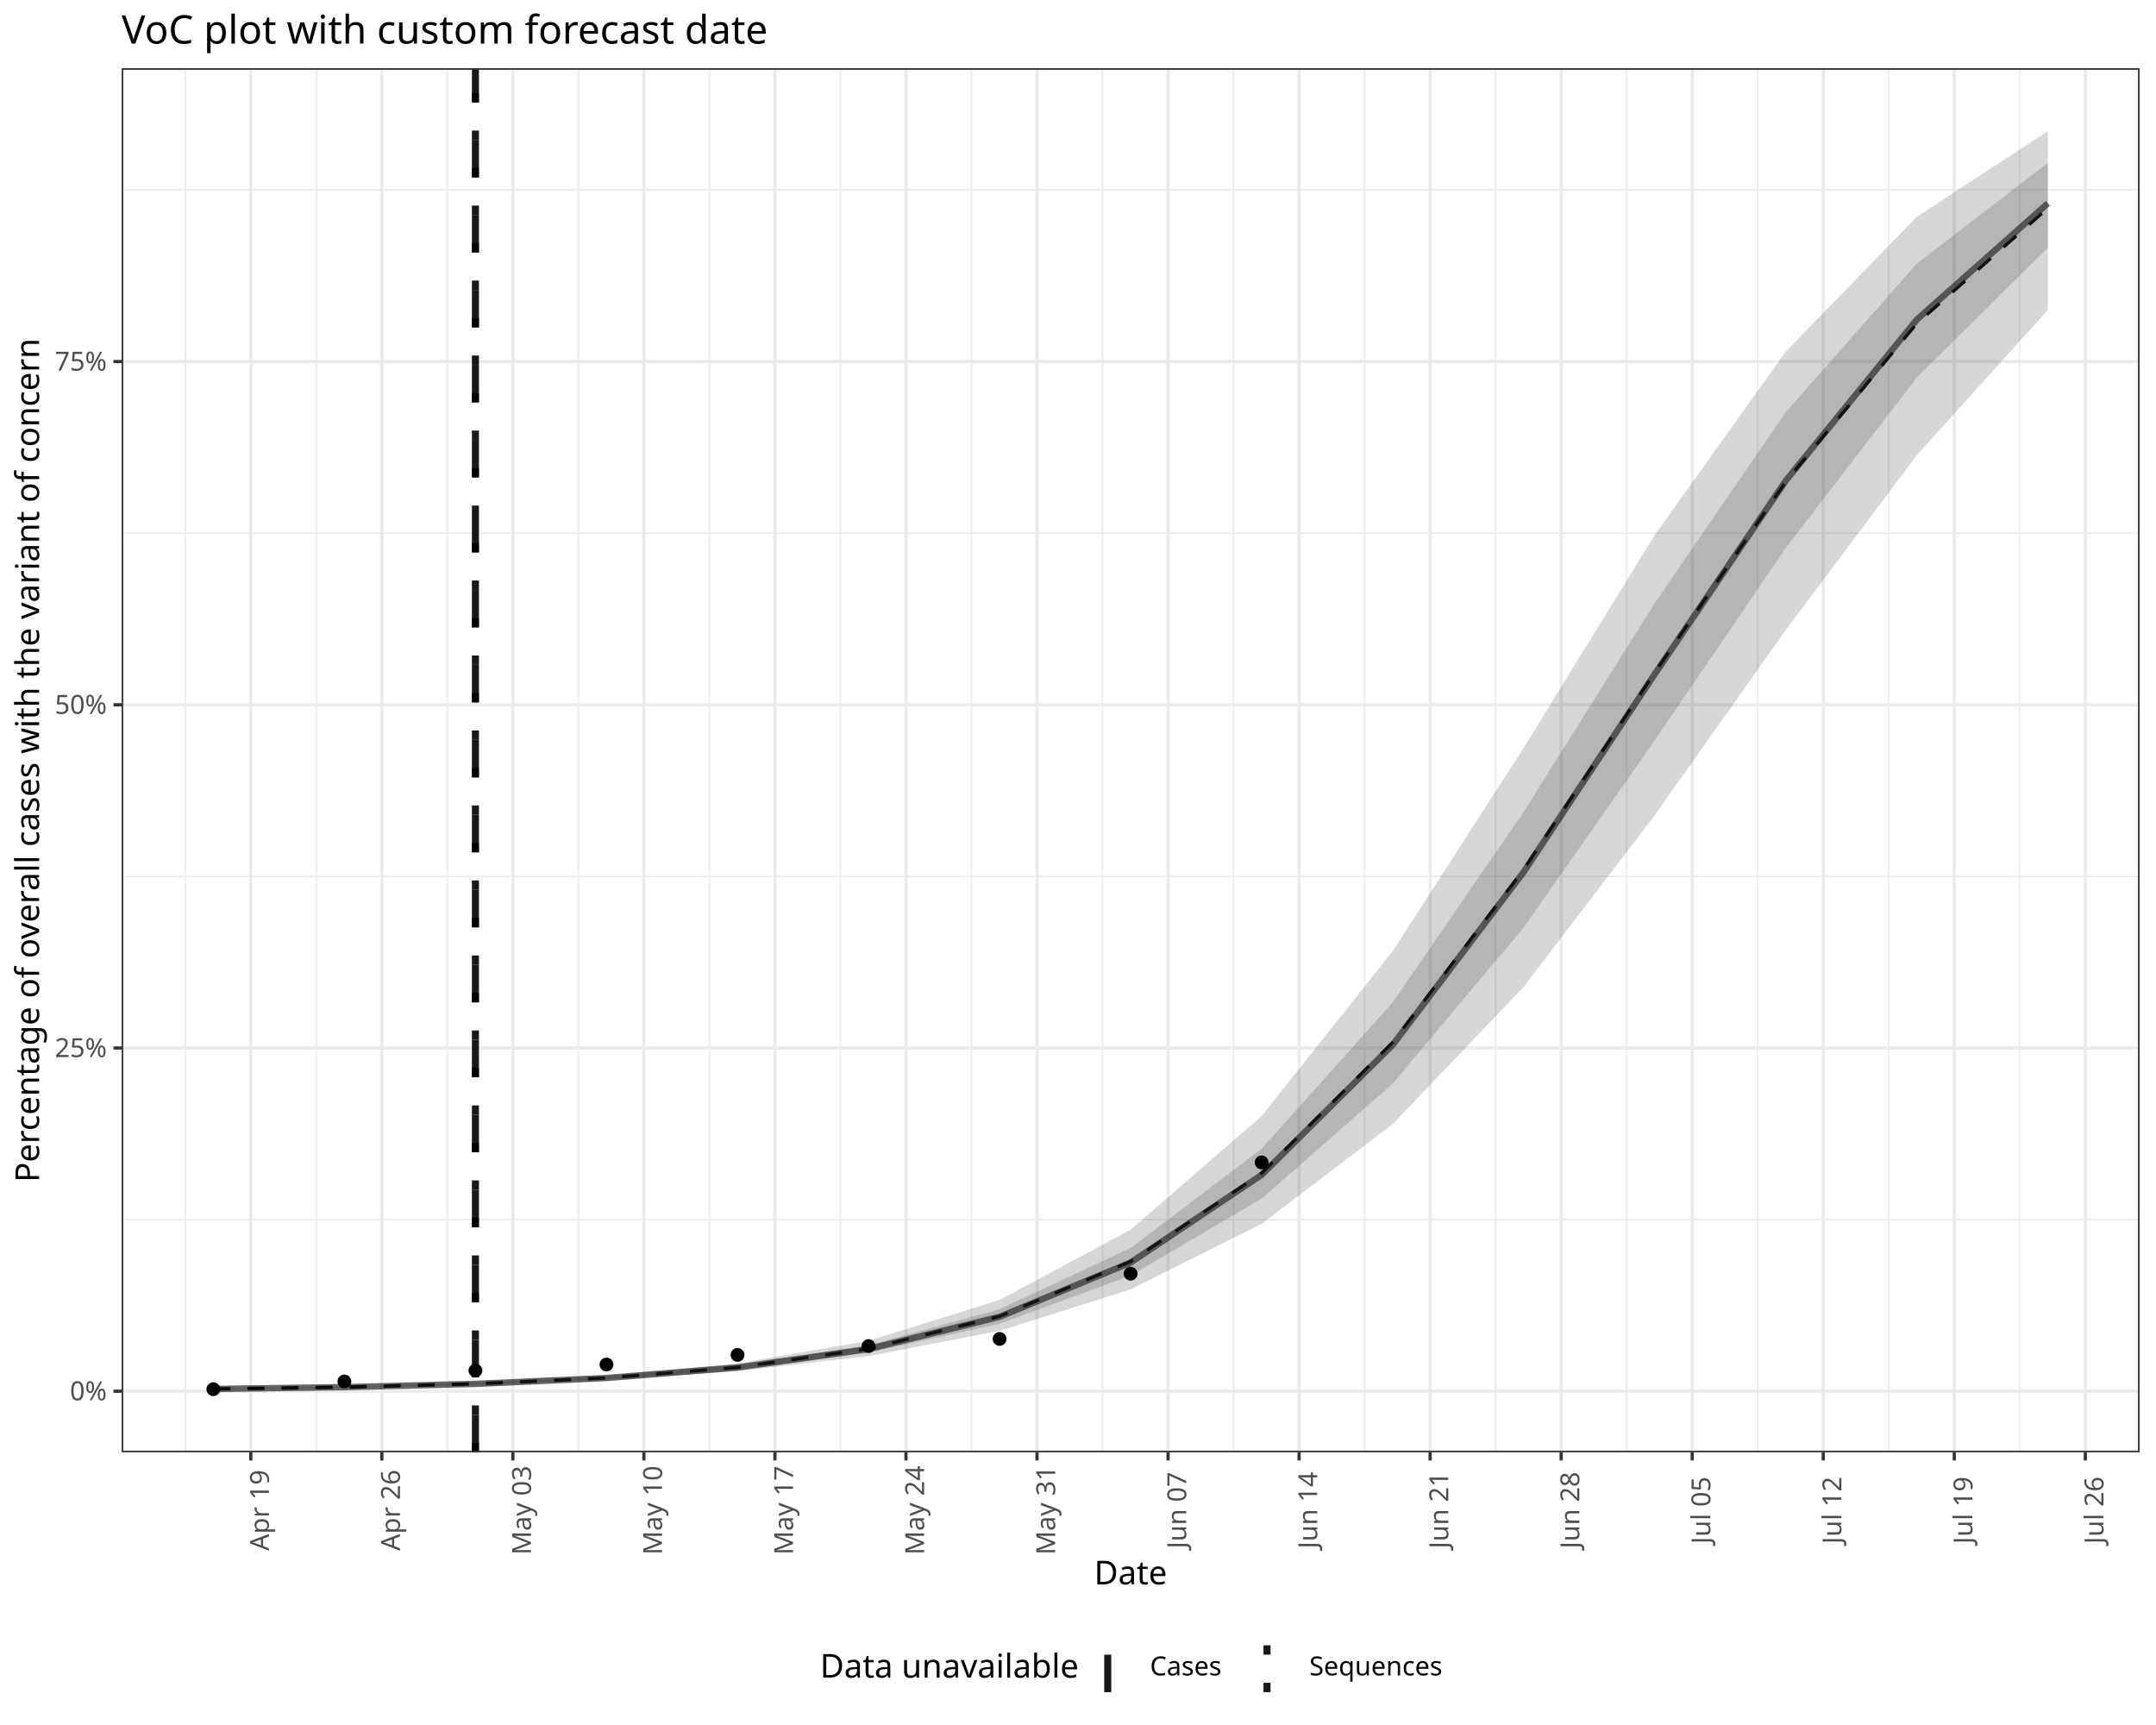
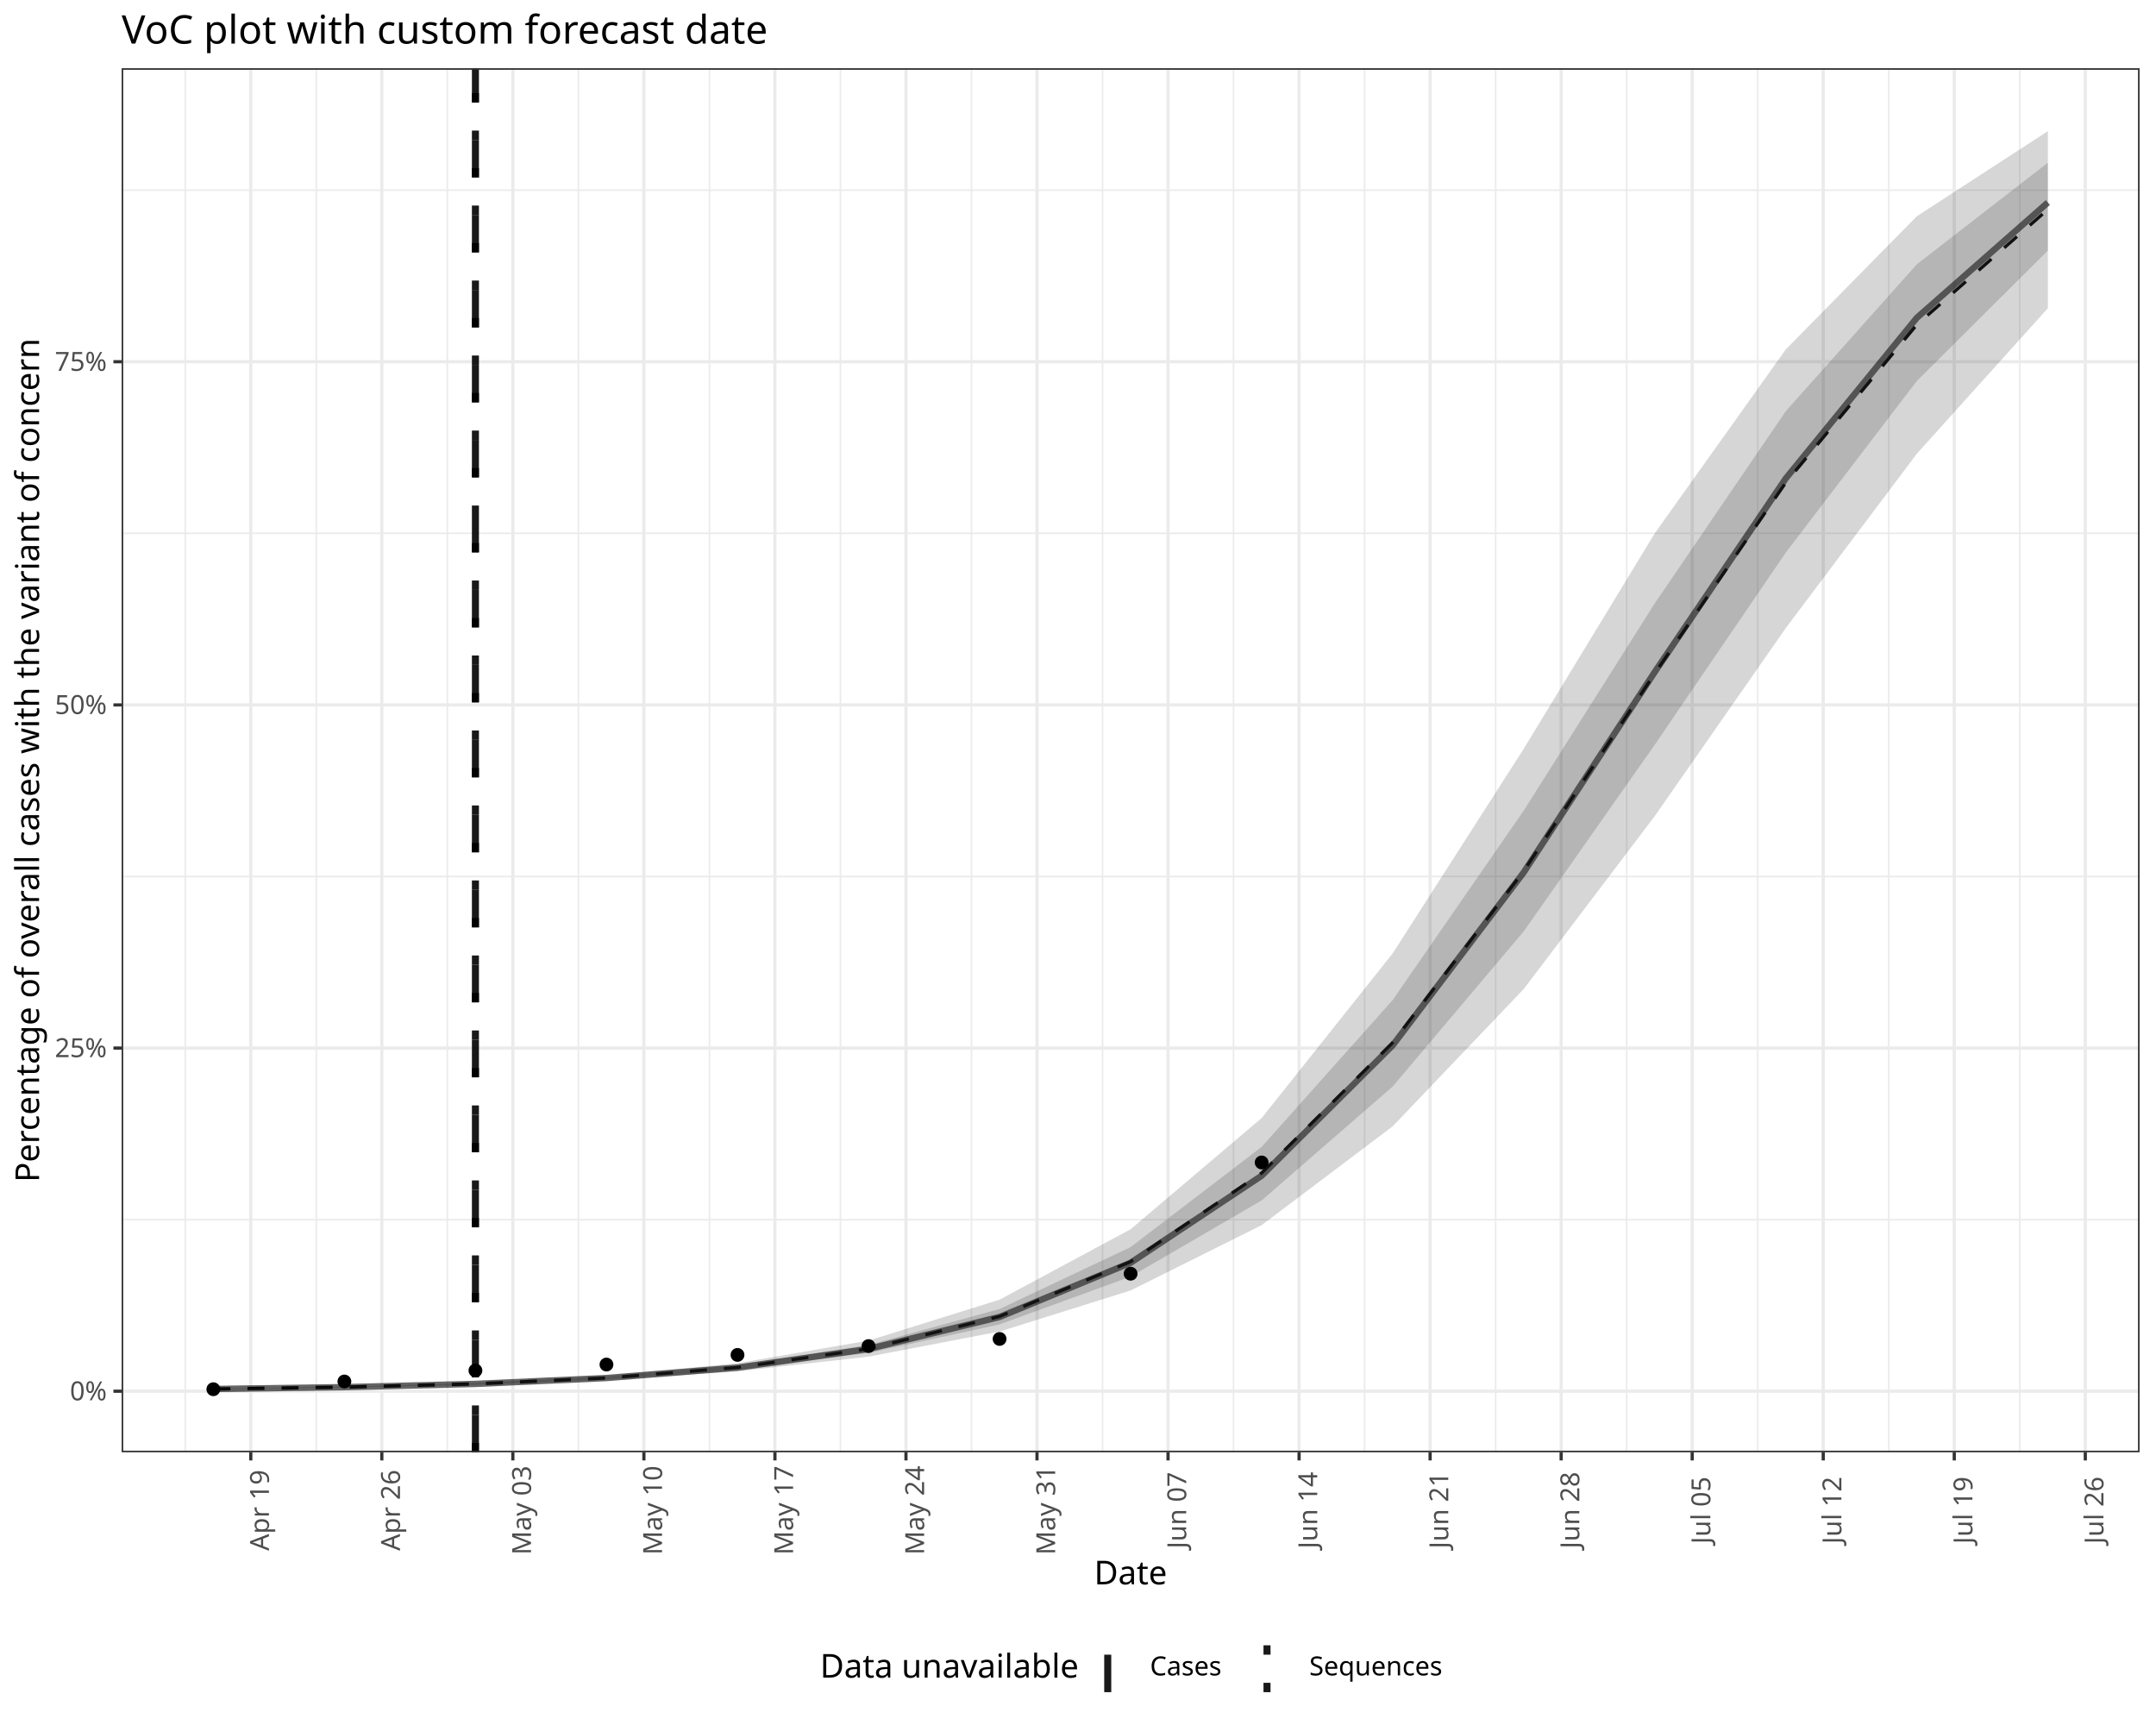
<svg xmlns="http://www.w3.org/2000/svg" class="svglite" data-engine-version="2.0" width="720.00pt" height="576.00pt" viewBox="0 0 720.00 576.00">
  <defs>
    <style type="text/css">
    .svglite line, .svglite polyline, .svglite polygon, .svglite path, .svglite rect, .svglite circle {
      fill: none;
      stroke: #000000;
      stroke-linecap: round;
      stroke-linejoin: round;
      stroke-miterlimit: 10.00;
    }
  </style>
  </defs>
  <rect width="100%" height="100%" style="stroke: none; fill: #FFFFFF;" />
  <defs>
    <clipPath id="cpMC4wMHw3MjAuMDB8MC4wMHw1NzYuMDA=">
      <rect x="0.00" y="0.00" width="720.00" height="576.00" />
    </clipPath>
  </defs>
  <g clip-path="url(#cpMC4wMHw3MjAuMDB8MC4wMHw1NzYuMDA=)">
    <rect x="0.00" y="0.00" width="720.00" height="576.00" style="stroke-width: 1.07; stroke: #FFFFFF; fill: #FFFFFF;" />
  </g>
  <defs>
    <clipPath id="cpNDAuNjJ8NzE0LjUyfDIyLjc4fDQ4NC45Mw==">
      <rect x="40.62" y="22.78" width="673.90" height="462.15" />
    </clipPath>
  </defs>
  <g clip-path="url(#cpNDAuNjJ8NzE0LjUyfDIyLjc4fDQ4NC45Mw==)">
    <rect x="40.62" y="22.78" width="673.90" height="462.15" style="stroke-width: 1.07; stroke: none; fill: #FFFFFF;" />
-     <polyline points="40.62,407.24 714.52,407.24 " style="stroke-width: 0.53; stroke: #EBEBEB; stroke-linecap: butt;" />
-     <polyline points="40.62,292.63 714.52,292.63 " style="stroke-width: 0.53; stroke: #EBEBEB; stroke-linecap: butt;" />
-     <polyline points="40.62,178.03 714.52,178.03 " style="stroke-width: 0.53; stroke: #EBEBEB; stroke-linecap: butt;" />
-     <polyline points="40.62,63.42 714.52,63.42 " style="stroke-width: 0.53; stroke: #EBEBEB; stroke-linecap: butt;" />
+     <polyline points="40.62,407.26 714.52,407.26 " style="stroke-width: 0.53; stroke: #EBEBEB; stroke-linecap: butt;" />
+     <polyline points="40.62,292.67 714.52,292.67 " style="stroke-width: 0.53; stroke: #EBEBEB; stroke-linecap: butt;" />
+     <polyline points="40.62,178.08 714.52,178.08 " style="stroke-width: 0.53; stroke: #EBEBEB; stroke-linecap: butt;" />
+     <polyline points="40.62,63.50 714.52,63.50 " style="stroke-width: 0.53; stroke: #EBEBEB; stroke-linecap: butt;" />
    <polyline points="61.87,484.93 61.87,22.78 " style="stroke-width: 0.53; stroke: #EBEBEB; stroke-linecap: butt;" />
    <polyline points="105.63,484.93 105.63,22.78 " style="stroke-width: 0.53; stroke: #EBEBEB; stroke-linecap: butt;" />
    <polyline points="149.39,484.93 149.39,22.78 " style="stroke-width: 0.53; stroke: #EBEBEB; stroke-linecap: butt;" />
    <polyline points="193.15,484.93 193.15,22.78 " style="stroke-width: 0.53; stroke: #EBEBEB; stroke-linecap: butt;" />
    <polyline points="236.91,484.93 236.91,22.78 " style="stroke-width: 0.53; stroke: #EBEBEB; stroke-linecap: butt;" />
    <polyline points="280.67,484.93 280.67,22.78 " style="stroke-width: 0.53; stroke: #EBEBEB; stroke-linecap: butt;" />
    <polyline points="324.43,484.93 324.43,22.78 " style="stroke-width: 0.53; stroke: #EBEBEB; stroke-linecap: butt;" />
    <polyline points="368.19,484.93 368.19,22.78 " style="stroke-width: 0.53; stroke: #EBEBEB; stroke-linecap: butt;" />
    <polyline points="411.95,484.93 411.95,22.78 " style="stroke-width: 0.53; stroke: #EBEBEB; stroke-linecap: butt;" />
    <polyline points="455.71,484.93 455.71,22.78 " style="stroke-width: 0.53; stroke: #EBEBEB; stroke-linecap: butt;" />
    <polyline points="499.47,484.93 499.47,22.78 " style="stroke-width: 0.53; stroke: #EBEBEB; stroke-linecap: butt;" />
    <polyline points="543.23,484.93 543.23,22.78 " style="stroke-width: 0.53; stroke: #EBEBEB; stroke-linecap: butt;" />
    <polyline points="586.99,484.93 586.99,22.78 " style="stroke-width: 0.53; stroke: #EBEBEB; stroke-linecap: butt;" />
    <polyline points="630.75,484.93 630.75,22.78 " style="stroke-width: 0.53; stroke: #EBEBEB; stroke-linecap: butt;" />
    <polyline points="674.51,484.93 674.51,22.78 " style="stroke-width: 0.53; stroke: #EBEBEB; stroke-linecap: butt;" />
    <polyline points="40.62,464.55 714.52,464.55 " style="stroke-width: 1.07; stroke: #EBEBEB; stroke-linecap: butt;" />
-     <polyline points="40.62,349.94 714.52,349.94 " style="stroke-width: 1.07; stroke: #EBEBEB; stroke-linecap: butt;" />
-     <polyline points="40.62,235.33 714.52,235.33 " style="stroke-width: 1.07; stroke: #EBEBEB; stroke-linecap: butt;" />
-     <polyline points="40.62,120.72 714.52,120.72 " style="stroke-width: 1.07; stroke: #EBEBEB; stroke-linecap: butt;" />
+     <polyline points="40.62,349.96 714.52,349.96 " style="stroke-width: 1.07; stroke: #EBEBEB; stroke-linecap: butt;" />
+     <polyline points="40.62,235.38 714.52,235.38 " style="stroke-width: 1.07; stroke: #EBEBEB; stroke-linecap: butt;" />
+     <polyline points="40.62,120.79 714.52,120.79 " style="stroke-width: 1.07; stroke: #EBEBEB; stroke-linecap: butt;" />
    <polyline points="83.75,484.93 83.75,22.78 " style="stroke-width: 1.07; stroke: #EBEBEB; stroke-linecap: butt;" />
    <polyline points="127.51,484.93 127.51,22.78 " style="stroke-width: 1.07; stroke: #EBEBEB; stroke-linecap: butt;" />
    <polyline points="171.27,484.93 171.27,22.78 " style="stroke-width: 1.07; stroke: #EBEBEB; stroke-linecap: butt;" />
    <polyline points="215.03,484.93 215.03,22.78 " style="stroke-width: 1.07; stroke: #EBEBEB; stroke-linecap: butt;" />
    <polyline points="258.79,484.93 258.79,22.78 " style="stroke-width: 1.07; stroke: #EBEBEB; stroke-linecap: butt;" />
    <polyline points="302.55,484.93 302.55,22.78 " style="stroke-width: 1.07; stroke: #EBEBEB; stroke-linecap: butt;" />
    <polyline points="346.31,484.93 346.31,22.78 " style="stroke-width: 1.07; stroke: #EBEBEB; stroke-linecap: butt;" />
    <polyline points="390.07,484.93 390.07,22.78 " style="stroke-width: 1.07; stroke: #EBEBEB; stroke-linecap: butt;" />
    <polyline points="433.83,484.93 433.83,22.78 " style="stroke-width: 1.07; stroke: #EBEBEB; stroke-linecap: butt;" />
    <polyline points="477.59,484.93 477.59,22.78 " style="stroke-width: 1.07; stroke: #EBEBEB; stroke-linecap: butt;" />
    <polyline points="521.35,484.93 521.35,22.78 " style="stroke-width: 1.07; stroke: #EBEBEB; stroke-linecap: butt;" />
    <polyline points="565.11,484.93 565.11,22.78 " style="stroke-width: 1.07; stroke: #EBEBEB; stroke-linecap: butt;" />
    <polyline points="608.87,484.93 608.87,22.78 " style="stroke-width: 1.07; stroke: #EBEBEB; stroke-linecap: butt;" />
    <polyline points="652.63,484.93 652.63,22.78 " style="stroke-width: 1.07; stroke: #EBEBEB; stroke-linecap: butt;" />
    <polyline points="696.39,484.93 696.39,22.78 " style="stroke-width: 1.07; stroke: #EBEBEB; stroke-linecap: butt;" />
    <line x1="158.77" y1="484.93" x2="158.77" y2="22.78" style="stroke-width: 2.35; stroke: #000000; stroke-opacity: 0.90; stroke-dasharray: 12.52,12.52; stroke-linecap: butt;" />
    <line x1="158.77" y1="484.93" x2="158.77" y2="22.78" style="stroke-width: 2.35; stroke: #000000; stroke-opacity: 0.90; stroke-dasharray: 3.13,9.39; stroke-linecap: butt;" />
-     <polyline points="71.25,463.79 115.01,463.18 158.77,462.10 202.53,460.13 246.29,456.62 290.05,450.46 333.81,439.69 377.57,421.58 421.33,392.30 465.09,348.91 508.85,291.15 552.61,225.10 596.37,160.49 640.13,106.72 683.89,67.89 " style="stroke-width: 2.13; stroke: #000000; stroke-opacity: 0.60; stroke-linecap: butt;" />
-     <polyline points="71.25,463.79 115.01,463.18 158.77,462.08 202.53,460.12 246.29,456.60 290.05,450.38 333.81,439.54 377.57,421.21 421.33,391.75 465.09,348.05 508.85,290.32 552.61,224.53 596.37,160.82 640.13,108.00 683.89,69.50 " style="stroke-width: 1.07; stroke-dasharray: 5.69,5.69; stroke-linecap: butt;" />
-     <polygon points="71.25,463.63 115.01,462.93 158.77,461.68 202.53,459.42 246.29,455.27 290.05,447.71 333.81,434.07 377.57,410.61 421.33,372.65 465.09,317.63 508.85,249.67 552.61,178.64 596.37,117.39 640.13,72.36 683.89,43.79 683.89,103.49 640.13,151.98 596.37,210.33 552.61,272.19 508.85,329.50 465.09,375.36 421.33,408.65 377.57,430.54 333.81,444.38 290.05,452.81 246.29,457.82 202.53,460.76 158.77,462.45 115.01,463.40 71.25,463.93 " style="stroke-width: 0.00; stroke: none; fill: #333333; fill-opacity: 0.20;" />
-     <polyline points="71.25,463.63 115.01,462.93 158.77,461.68 202.53,459.42 246.29,455.27 290.05,447.71 333.81,434.07 377.57,410.61 421.33,372.65 465.09,317.63 508.85,249.67 552.61,178.64 596.37,117.39 640.13,72.36 683.89,43.79 " style="stroke-width: 0.43; stroke: none;" />
-     <polyline points="683.89,103.49 640.13,151.98 596.37,210.33 552.61,272.19 508.85,329.50 465.09,375.36 421.33,408.65 377.57,430.54 333.81,444.38 290.05,452.81 246.29,457.82 202.53,460.76 158.77,462.45 115.01,463.40 71.25,463.93 " style="stroke-width: 0.43; stroke: none;" />
-     <polygon points="71.25,463.71 115.01,463.06 158.77,461.89 202.53,459.78 246.29,455.98 290.05,449.16 333.81,437.16 377.57,416.74 421.33,383.58 465.09,334.72 508.85,271.07 552.61,201.39 596.37,137.60 640.13,88.03 683.89,54.38 683.89,82.72 640.13,126.06 596.37,182.94 552.61,247.20 508.85,309.70 465.09,361.84 421.33,400.24 377.57,425.92 333.81,442.00 290.05,451.65 246.29,457.25 202.53,460.46 158.77,462.28 115.01,463.30 71.25,463.87 " style="stroke-width: 0.00; stroke: none; fill: #333333; fill-opacity: 0.20;" />
-     <polyline points="71.25,463.71 115.01,463.06 158.77,461.89 202.53,459.78 246.29,455.98 290.05,449.16 333.81,437.16 377.57,416.74 421.33,383.58 465.09,334.72 508.85,271.07 552.61,201.39 596.37,137.60 640.13,88.03 683.89,54.38 " style="stroke-width: 1.07; stroke: none;" />
-     <polyline points="683.89,82.72 640.13,126.06 596.37,182.94 552.61,247.20 508.85,309.70 465.09,361.84 421.33,400.24 377.57,425.92 333.81,442.00 290.05,451.65 246.29,457.25 202.53,460.46 158.77,462.28 115.01,463.30 71.25,463.87 " style="stroke-width: 1.07; stroke: none;" />
-     <circle cx="71.25" cy="463.87" r="1.95" style="stroke-width: 0.71; fill: #000000;" />
+     <polyline points="71.25,463.80 115.01,463.19 158.77,462.10 202.53,460.14 246.29,456.67 290.05,450.43 333.81,439.75 377.57,421.65 421.33,392.59 465.09,349.05 508.85,291.30 552.61,224.38 596.37,159.75 640.13,106.12 683.89,67.62 " style="stroke-width: 2.13; stroke: #000000; stroke-opacity: 0.60; stroke-linecap: butt;" />
+     <polyline points="71.25,463.79 115.01,463.18 158.77,462.09 202.53,460.13 246.29,456.62 290.05,450.39 333.81,439.57 377.57,421.28 421.33,391.67 465.09,348.13 508.85,290.84 552.61,224.84 596.37,161.13 640.13,108.42 683.89,69.92 " style="stroke-width: 1.07; stroke-dasharray: 5.69,5.69; stroke-linecap: butt;" />
+     <polygon points="71.25,463.63 115.01,462.94 158.77,461.67 202.53,459.37 246.29,455.20 290.05,447.64 333.81,433.98 377.57,410.46 421.33,373.34 465.09,318.34 508.85,250.04 552.61,178.08 596.37,116.67 640.13,72.21 683.89,43.79 683.89,102.92 640.13,151.50 596.37,209.71 552.61,272.50 508.85,330.25 465.09,376.09 421.33,409.09 377.57,430.91 333.81,444.61 290.05,453.00 246.29,457.90 202.53,460.80 158.77,462.46 115.01,463.40 71.25,463.93 " style="stroke-width: 0.00; stroke: none; fill: #333333; fill-opacity: 0.20;" />
+     <polyline points="71.25,463.63 115.01,462.94 158.77,461.67 202.53,459.37 246.29,455.20 290.05,447.64 333.81,433.98 377.57,410.46 421.33,373.34 465.09,318.34 508.85,250.04 552.61,178.08 596.37,116.67 640.13,72.21 683.89,43.79 " style="stroke-width: 0.43; stroke: none;" />
+     <polyline points="683.89,102.92 640.13,151.50 596.37,209.71 552.61,272.50 508.85,330.25 465.09,376.09 421.33,409.09 377.57,430.91 333.81,444.61 290.05,453.00 246.29,457.90 202.53,460.80 158.77,462.46 115.01,463.40 71.25,463.93 " style="stroke-width: 0.43; stroke: none;" />
+     <polygon points="71.25,463.72 115.01,463.06 158.77,461.89 202.53,459.78 246.29,455.93 290.05,449.10 333.81,437.09 377.57,416.42 421.33,382.96 465.09,333.92 508.85,270.67 552.61,201.46 596.37,137.29 640.13,88.25 683.89,54.33 683.89,83.67 640.13,127.21 596.37,184.50 552.61,248.67 508.85,311.00 465.09,362.80 421.33,400.84 377.57,426.28 333.81,442.23 290.05,451.76 246.29,457.31 202.53,460.49 158.77,462.29 115.01,463.30 71.25,463.87 " style="stroke-width: 0.00; stroke: none; fill: #333333; fill-opacity: 0.20;" />
+     <polyline points="71.25,463.72 115.01,463.06 158.77,461.89 202.53,459.78 246.29,455.93 290.05,449.10 333.81,437.09 377.57,416.42 421.33,382.96 465.09,333.92 508.85,270.67 552.61,201.46 596.37,137.29 640.13,88.25 683.89,54.33 " style="stroke-width: 1.07; stroke: none;" />
+     <polyline points="683.89,83.67 640.13,127.21 596.37,184.50 552.61,248.67 508.85,311.00 465.09,362.80 421.33,400.84 377.57,426.28 333.81,442.23 290.05,451.76 246.29,457.31 202.53,460.49 158.77,462.29 115.01,463.30 71.25,463.87 " style="stroke-width: 1.07; stroke: none;" />
+     <circle cx="71.25" cy="463.88" r="1.95" style="stroke-width: 0.71; fill: #000000;" />
    <circle cx="115.01" cy="461.30" r="1.95" style="stroke-width: 0.71; fill: #000000;" />
    <circle cx="158.77" cy="457.63" r="1.95" style="stroke-width: 0.71; fill: #000000;" />
-     <circle cx="202.53" cy="455.63" r="1.95" style="stroke-width: 0.71; fill: #000000;" />
+     <circle cx="202.53" cy="455.64" r="1.95" style="stroke-width: 0.71; fill: #000000;" />
    <circle cx="246.29" cy="452.42" r="1.95" style="stroke-width: 0.71; fill: #000000;" />
-     <circle cx="290.05" cy="449.46" r="1.95" style="stroke-width: 0.71; fill: #000000;" />
+     <circle cx="290.05" cy="449.47" r="1.95" style="stroke-width: 0.71; fill: #000000;" />
    <circle cx="333.81" cy="447.09" r="1.95" style="stroke-width: 0.71; fill: #000000;" />
-     <circle cx="377.57" cy="425.30" r="1.95" style="stroke-width: 0.71; fill: #000000;" />
-     <circle cx="421.33" cy="388.14" r="1.95" style="stroke-width: 0.71; fill: #000000;" />
+     <circle cx="377.57" cy="425.31" r="1.95" style="stroke-width: 0.71; fill: #000000;" />
+     <circle cx="421.33" cy="388.16" r="1.95" style="stroke-width: 0.71; fill: #000000;" />
    <rect x="40.62" y="22.78" width="673.90" height="462.15" style="stroke-width: 1.07; stroke: #333333;" />
  </g>
  <g clip-path="url(#cpMC4wMHw3MjAuMDB8MC4wMHw1NzYuMDA=)">
-     <text x="35.69" y="467.57" text-anchor="end" style="font-size: 8.80px; fill: #4D4D4D; font-family: sans;" textLength="12.72px" lengthAdjust="spacingAndGlyphs">0%</text>
-     <text x="35.69" y="352.97" text-anchor="end" style="font-size: 8.80px; fill: #4D4D4D; font-family: sans;" textLength="17.61px" lengthAdjust="spacingAndGlyphs">25%</text>
-     <text x="35.69" y="238.36" text-anchor="end" style="font-size: 8.80px; fill: #4D4D4D; font-family: sans;" textLength="17.61px" lengthAdjust="spacingAndGlyphs">50%</text>
-     <text x="35.69" y="123.75" text-anchor="end" style="font-size: 8.80px; fill: #4D4D4D; font-family: sans;" textLength="17.61px" lengthAdjust="spacingAndGlyphs">75%</text>
+     <text x="35.69" y="467.58" text-anchor="end" style="font-size: 8.80px; fill: #4D4D4D; font-family: sans;" textLength="12.72px" lengthAdjust="spacingAndGlyphs">0%</text>
+     <text x="35.69" y="352.99" text-anchor="end" style="font-size: 8.80px; fill: #4D4D4D; font-family: sans;" textLength="17.61px" lengthAdjust="spacingAndGlyphs">25%</text>
+     <text x="35.69" y="238.41" text-anchor="end" style="font-size: 8.80px; fill: #4D4D4D; font-family: sans;" textLength="17.61px" lengthAdjust="spacingAndGlyphs">50%</text>
+     <text x="35.69" y="123.82" text-anchor="end" style="font-size: 8.80px; fill: #4D4D4D; font-family: sans;" textLength="17.61px" lengthAdjust="spacingAndGlyphs">75%</text>
    <polyline points="37.88,464.55 40.62,464.55 " style="stroke-width: 1.07; stroke: #333333; stroke-linecap: butt;" />
-     <polyline points="37.88,349.94 40.62,349.94 " style="stroke-width: 1.07; stroke: #333333; stroke-linecap: butt;" />
-     <polyline points="37.88,235.33 40.62,235.33 " style="stroke-width: 1.07; stroke: #333333; stroke-linecap: butt;" />
-     <polyline points="37.88,120.72 40.62,120.72 " style="stroke-width: 1.07; stroke: #333333; stroke-linecap: butt;" />
+     <polyline points="37.88,349.96 40.62,349.96 " style="stroke-width: 1.07; stroke: #333333; stroke-linecap: butt;" />
+     <polyline points="37.88,235.38 40.62,235.38 " style="stroke-width: 1.07; stroke: #333333; stroke-linecap: butt;" />
+     <polyline points="37.88,120.79 40.62,120.79 " style="stroke-width: 1.07; stroke: #333333; stroke-linecap: butt;" />
    <polyline points="83.75,487.67 83.75,484.93 " style="stroke-width: 1.07; stroke: #333333; stroke-linecap: butt;" />
    <polyline points="127.51,487.67 127.51,484.93 " style="stroke-width: 1.07; stroke: #333333; stroke-linecap: butt;" />
    <polyline points="171.27,487.67 171.27,484.93 " style="stroke-width: 1.07; stroke: #333333; stroke-linecap: butt;" />
    <polyline points="215.03,487.67 215.03,484.93 " style="stroke-width: 1.07; stroke: #333333; stroke-linecap: butt;" />
    <polyline points="258.79,487.67 258.79,484.93 " style="stroke-width: 1.07; stroke: #333333; stroke-linecap: butt;" />
    <polyline points="302.55,487.67 302.55,484.93 " style="stroke-width: 1.07; stroke: #333333; stroke-linecap: butt;" />
    <polyline points="346.31,487.67 346.31,484.93 " style="stroke-width: 1.07; stroke: #333333; stroke-linecap: butt;" />
    <polyline points="390.07,487.67 390.07,484.93 " style="stroke-width: 1.07; stroke: #333333; stroke-linecap: butt;" />
    <polyline points="433.83,487.67 433.83,484.93 " style="stroke-width: 1.07; stroke: #333333; stroke-linecap: butt;" />
    <polyline points="477.59,487.67 477.59,484.93 " style="stroke-width: 1.07; stroke: #333333; stroke-linecap: butt;" />
    <polyline points="521.35,487.67 521.35,484.93 " style="stroke-width: 1.07; stroke: #333333; stroke-linecap: butt;" />
    <polyline points="565.11,487.67 565.11,484.93 " style="stroke-width: 1.07; stroke: #333333; stroke-linecap: butt;" />
    <polyline points="608.87,487.67 608.87,484.93 " style="stroke-width: 1.07; stroke: #333333; stroke-linecap: butt;" />
    <polyline points="652.63,487.67 652.63,484.93 " style="stroke-width: 1.07; stroke: #333333; stroke-linecap: butt;" />
    <polyline points="696.39,487.67 696.39,484.93 " style="stroke-width: 1.07; stroke: #333333; stroke-linecap: butt;" />
    <text transform="translate(89.81,504.30) rotate(-90)" text-anchor="middle" style="font-size: 8.80px; fill: #4D4D4D; font-family: sans;" textLength="25.93px" lengthAdjust="spacingAndGlyphs">Apr 19</text>
    <text transform="translate(133.57,504.30) rotate(-90)" text-anchor="middle" style="font-size: 8.80px; fill: #4D4D4D; font-family: sans;" textLength="25.93px" lengthAdjust="spacingAndGlyphs">Apr 26</text>
    <text transform="translate(177.33,504.30) rotate(-90)" text-anchor="middle" style="font-size: 8.80px; fill: #4D4D4D; font-family: sans;" textLength="28.87px" lengthAdjust="spacingAndGlyphs">May 03</text>
    <text transform="translate(221.09,504.30) rotate(-90)" text-anchor="middle" style="font-size: 8.80px; fill: #4D4D4D; font-family: sans;" textLength="28.87px" lengthAdjust="spacingAndGlyphs">May 10</text>
    <text transform="translate(264.85,504.30) rotate(-90)" text-anchor="middle" style="font-size: 8.80px; fill: #4D4D4D; font-family: sans;" textLength="28.87px" lengthAdjust="spacingAndGlyphs">May 17</text>
    <text transform="translate(308.61,504.30) rotate(-90)" text-anchor="middle" style="font-size: 8.80px; fill: #4D4D4D; font-family: sans;" textLength="28.87px" lengthAdjust="spacingAndGlyphs">May 24</text>
    <text transform="translate(352.37,504.30) rotate(-90)" text-anchor="middle" style="font-size: 8.80px; fill: #4D4D4D; font-family: sans;" textLength="28.87px" lengthAdjust="spacingAndGlyphs">May 31</text>
    <text transform="translate(396.13,504.30) rotate(-90)" text-anchor="middle" style="font-size: 8.80px; fill: #4D4D4D; font-family: sans;" textLength="26.43px" lengthAdjust="spacingAndGlyphs">Jun 07</text>
    <text transform="translate(439.89,504.30) rotate(-90)" text-anchor="middle" style="font-size: 8.80px; fill: #4D4D4D; font-family: sans;" textLength="26.43px" lengthAdjust="spacingAndGlyphs">Jun 14</text>
    <text transform="translate(483.65,504.30) rotate(-90)" text-anchor="middle" style="font-size: 8.80px; fill: #4D4D4D; font-family: sans;" textLength="26.43px" lengthAdjust="spacingAndGlyphs">Jun 21</text>
    <text transform="translate(527.41,504.30) rotate(-90)" text-anchor="middle" style="font-size: 8.80px; fill: #4D4D4D; font-family: sans;" textLength="26.43px" lengthAdjust="spacingAndGlyphs">Jun 28</text>
    <text transform="translate(571.17,504.30) rotate(-90)" text-anchor="middle" style="font-size: 8.80px; fill: #4D4D4D; font-family: sans;" textLength="23.49px" lengthAdjust="spacingAndGlyphs">Jul 05</text>
    <text transform="translate(614.93,504.30) rotate(-90)" text-anchor="middle" style="font-size: 8.80px; fill: #4D4D4D; font-family: sans;" textLength="23.49px" lengthAdjust="spacingAndGlyphs">Jul 12</text>
    <text transform="translate(658.69,504.30) rotate(-90)" text-anchor="middle" style="font-size: 8.80px; fill: #4D4D4D; font-family: sans;" textLength="23.49px" lengthAdjust="spacingAndGlyphs">Jul 19</text>
    <text transform="translate(702.45,504.30) rotate(-90)" text-anchor="middle" style="font-size: 8.80px; fill: #4D4D4D; font-family: sans;" textLength="23.49px" lengthAdjust="spacingAndGlyphs">Jul 26</text>
    <text x="377.57" y="529.04" text-anchor="middle" style="font-size: 11.00px; font-family: sans;" textLength="23.24px" lengthAdjust="spacingAndGlyphs">Date</text>
    <text transform="translate(13.05,253.86) rotate(-90)" text-anchor="middle" style="font-size: 11.00px; font-family: sans;" textLength="267.24px" lengthAdjust="spacingAndGlyphs">Percentage of overall cases with the variant of concern</text>
    <rect x="268.38" y="542.28" width="218.39" height="28.24" style="stroke-width: 1.07; stroke: none; fill: #FFFFFF;" />
    <text x="273.86" y="560.19" style="font-size: 11.00px; font-family: sans;" textLength="81.95px" lengthAdjust="spacingAndGlyphs">Data unavailable</text>
    <rect x="361.29" y="547.76" width="17.28" height="17.28" style="stroke-width: 1.07; stroke: none; fill: #FFFFFF;" />
    <line x1="369.93" y1="565.04" x2="369.93" y2="547.76" style="stroke-width: 2.35; stroke: #000000; stroke-opacity: 0.90; stroke-dasharray: 12.52,12.52; stroke-linecap: butt;" />
    <rect x="414.48" y="547.76" width="17.28" height="17.28" style="stroke-width: 1.07; stroke: none; fill: #FFFFFF;" />
    <line x1="423.12" y1="565.04" x2="423.12" y2="547.76" style="stroke-width: 2.35; stroke: #000000; stroke-opacity: 0.90; stroke-dasharray: 3.13,9.39; stroke-linecap: butt;" />
    <text x="384.05" y="559.43" style="font-size: 8.80px; font-family: sans;" textLength="24.95px" lengthAdjust="spacingAndGlyphs">Cases</text>
    <text x="437.24" y="559.43" style="font-size: 8.80px; font-family: sans;" textLength="44.05px" lengthAdjust="spacingAndGlyphs">Sequences</text>
    <text x="40.62" y="14.56" style="font-size: 13.20px; font-family: sans;" textLength="204.00px" lengthAdjust="spacingAndGlyphs">VoC plot with custom forecast date</text>
  </g>
</svg>
